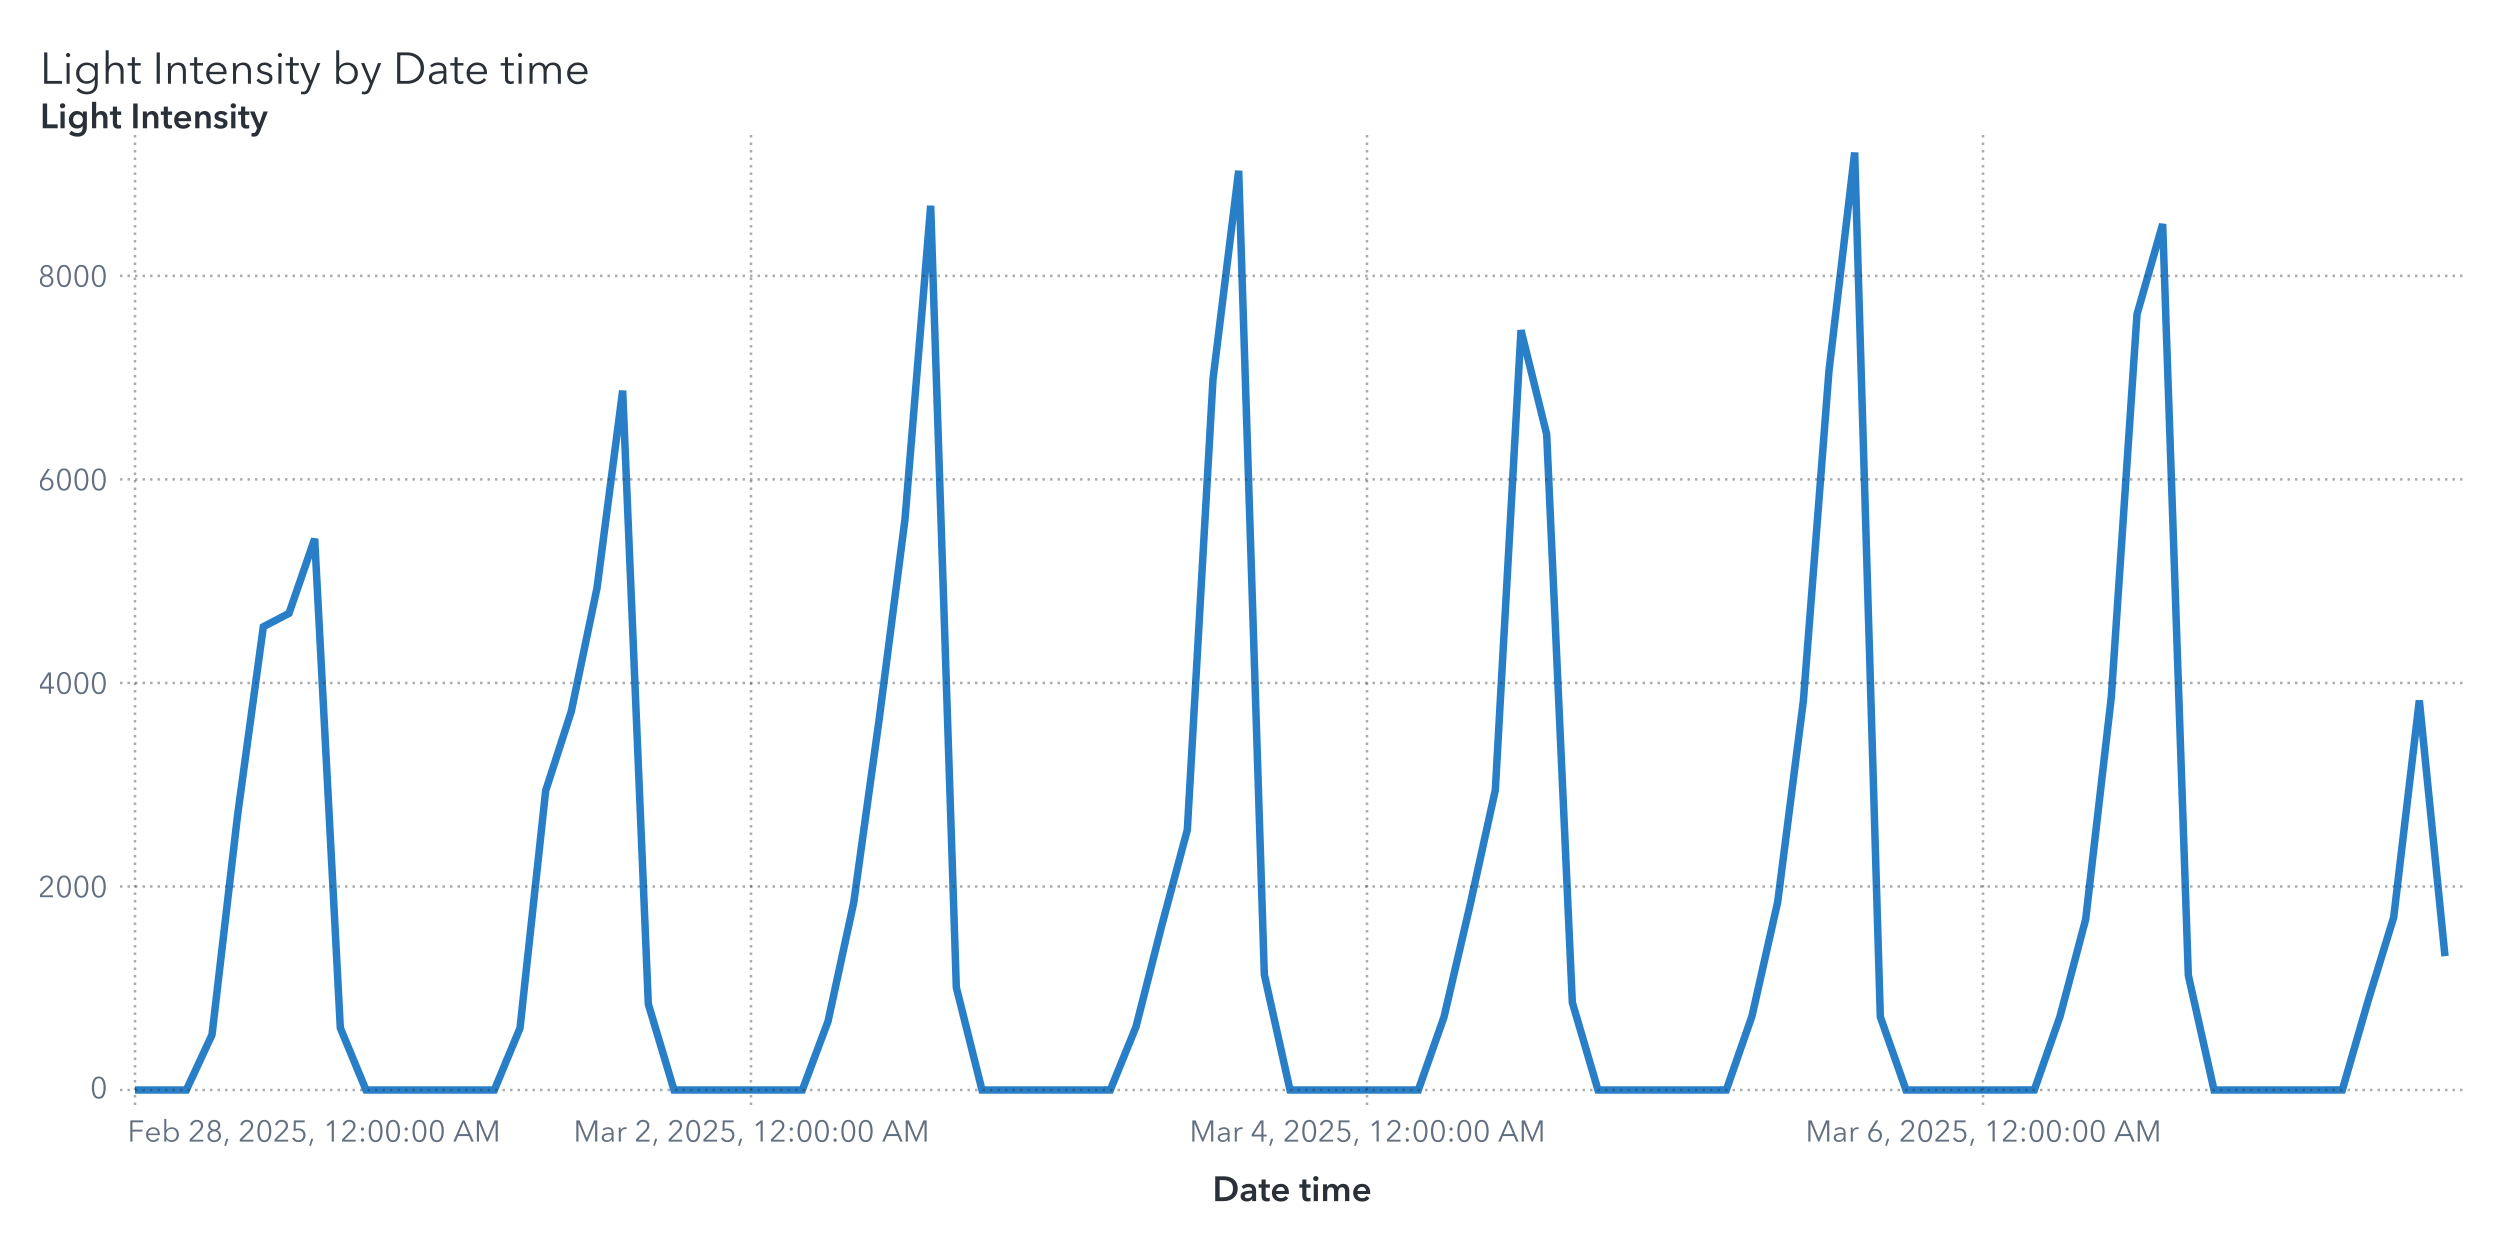
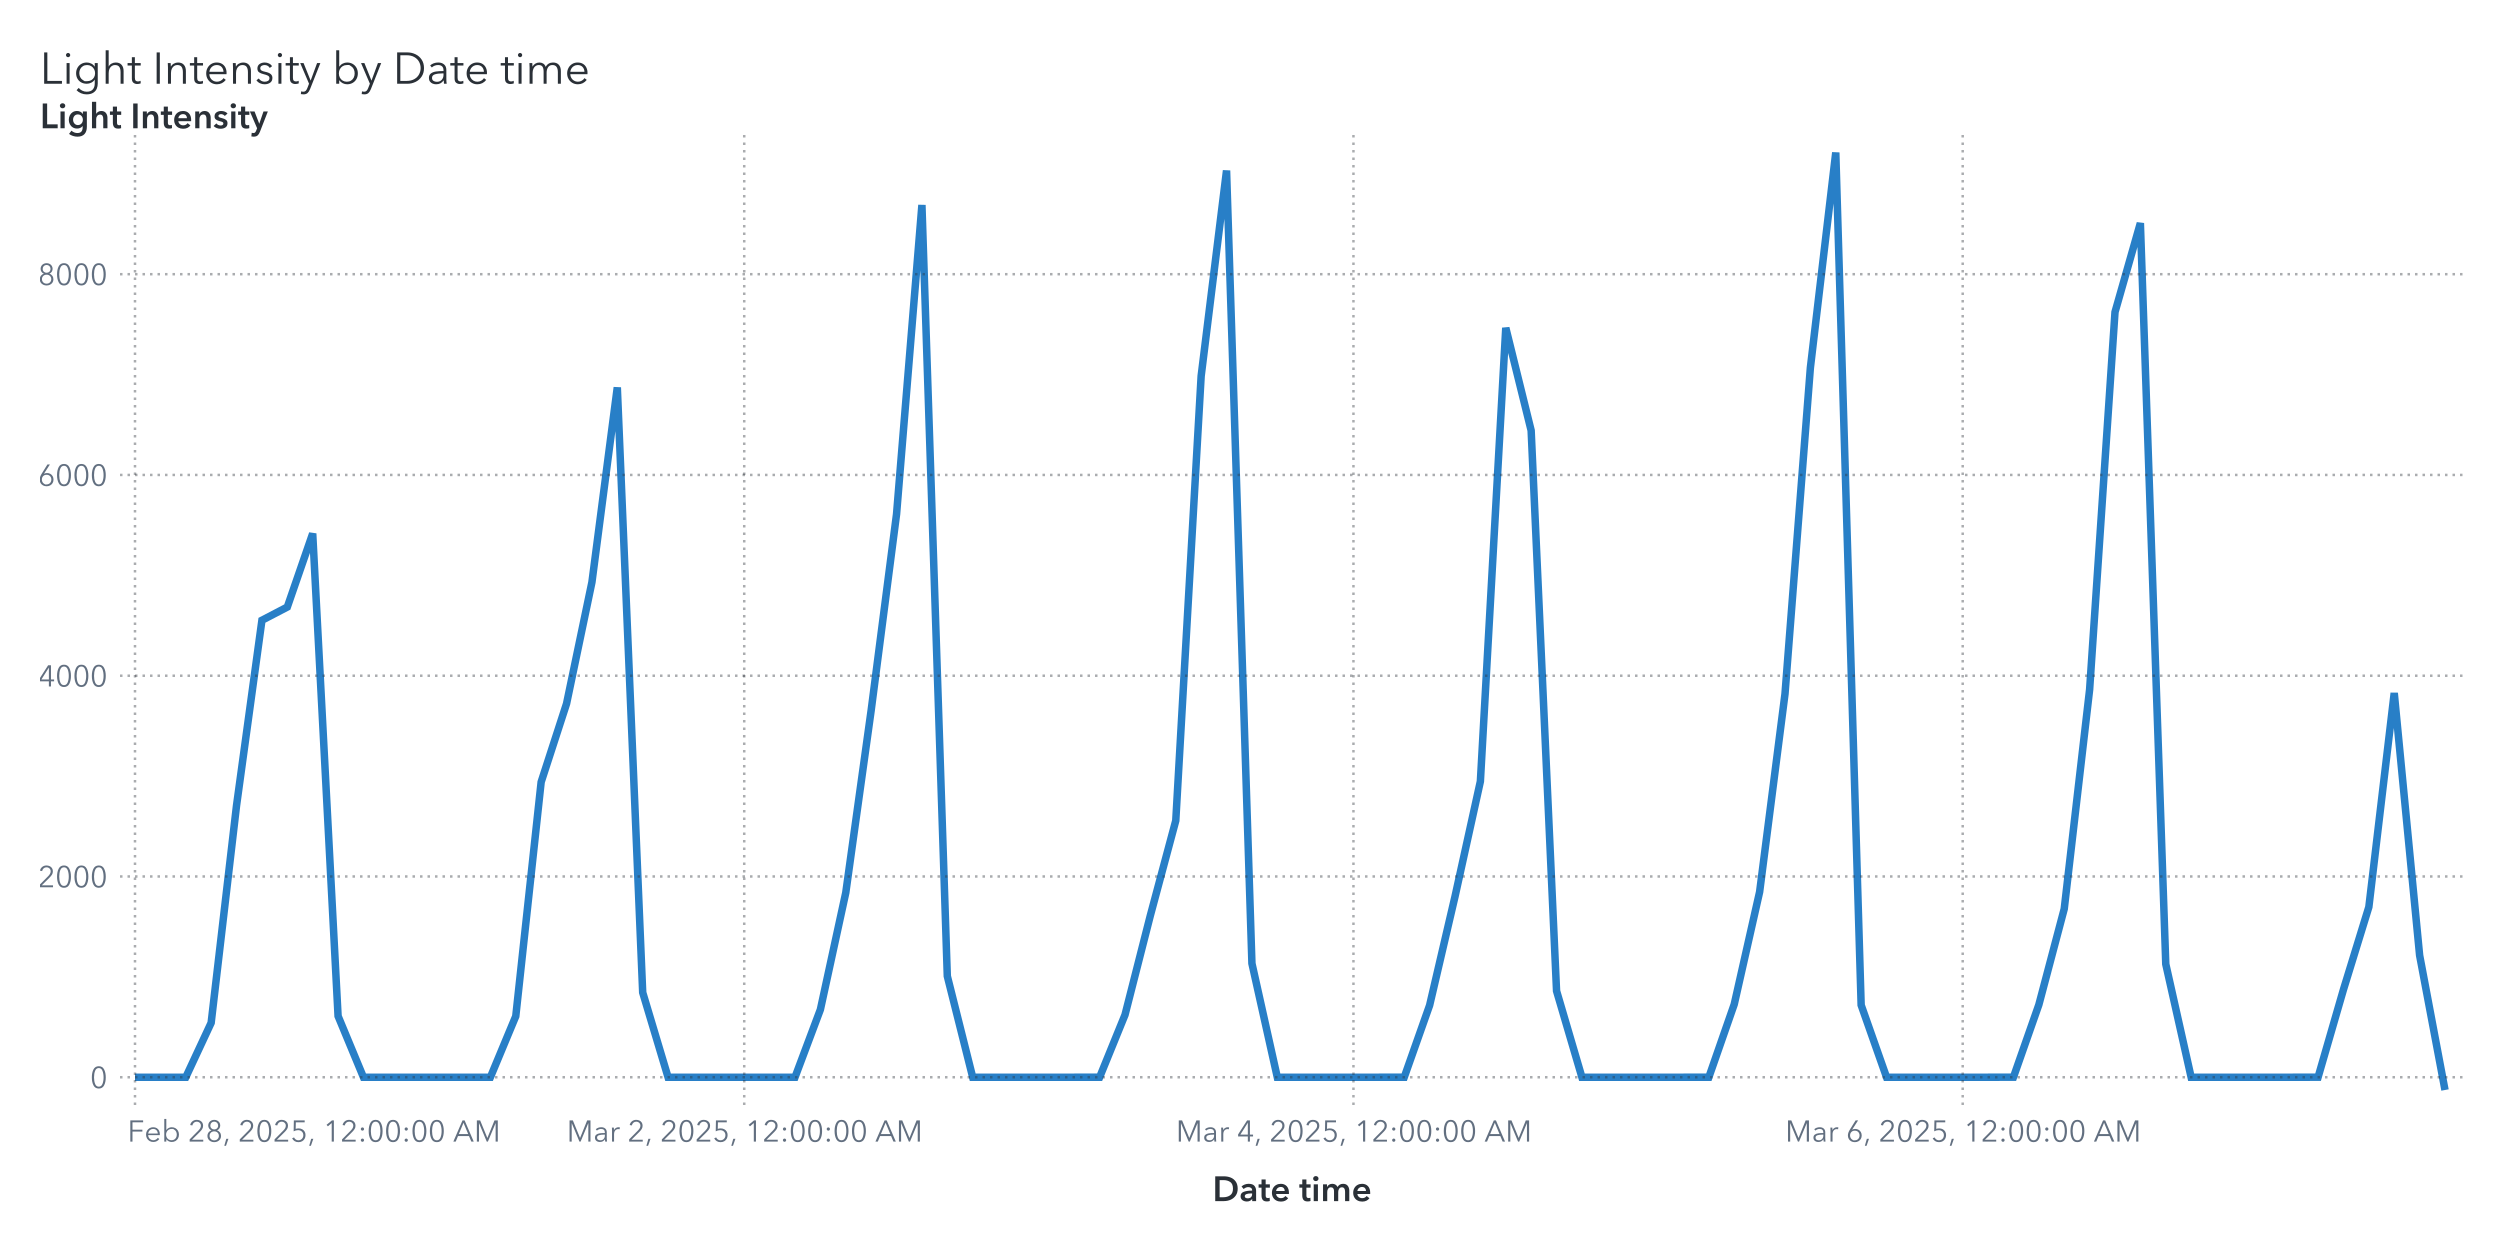
<svg xmlns="http://www.w3.org/2000/svg" xmlns:xlink="http://www.w3.org/1999/xlink" version="1.1" width="1000" height="500" viewBox="0 0 1000 500">
  <rect x="0" y="0" width="1000" height="500" fill="#ffffff">
</rect>
  <g>
    <rect x="0" y="0" rx="5" ry="5" width="1000.0" height="500.0" fill="#ffffff" opacity="0">
</rect>
    <rect x="0" y="0" rx="5" ry="5" width="1000.0" height="500.0" fill="#ffffff" opacity="0">
</rect>
    <rect x="0" y="0" rx="5" ry="5" width="1000.0" height="500.0" fill="#ffffff" opacity="0">
</rect>
    <rect x="0" y="0" rx="5" ry="5" width="1000.0" height="500.0" fill="#ffffff" opacity="0">
</rect>
    <g transform=" translate(16.0 -462.0)">
      <g transform="">
        <g fill="#2a3037" stroke="#2a3037" transform="translate(0 495.5) scale(0.0177 -0.0177)">
          <defs>
            <path id="g76/TT0" d="M166.0 64.0 L496.0 64.0 L496.0 0 L94.0 0 L94.0 708.0 L166.0 708.0 L166.0 64.0Z">
</path>
          </defs>
          <use x="0" y="0" xlink:href="#g76/TT0" />
          <defs>
            <path id="g105/TT0" d="M125.0 600.0Q 106.0,600.0  91.5,614.0 T 77.0,648.0 Q 77.0,668.0  91.5,682.0 T 125.0,696.0 Q 144.0,696.0  158.5,682.0 T 173.0,648.0 Q 173.0,628.0  158.5,614.0 T 125.0,600.0 Z M159.0 0 L91.0 0 L91.0 468.0 L159.0 468.0 L159.0 0Z">
</path>
          </defs>
          <use x="510.0" y="0" xlink:href="#g105/TT0" />
          <defs>
            <path id="g103/TT0" d="M294.0 -180.0Q 389.0,-180.0  433.0,-129.0 T 477.0,4.0  L477.0 92.0 L475.0 92.0Q 449.0,50.0  399.5,25.0 T 298.0,0 Q 226.0,0  171.0,30.5 T 86.0,115.5 T 56.0,238.0 Q 56.0,305.0  86.5,360.0 T 172.0,447.5 T 298.0,480.0 Q 351.0,480.0  399.5,455.5 T 475.0,387.0  L477.0 387.0 L477.0 468.0 L545.0 468.0 L545.0 4.0Q 545.0,-56.0  523.0,-110.5 T 444.0,-202.5 T 291.0,-240.0 Q 227.0,-240.0  167.5,-215.0 T 66.0,-146.0  L115.0 -94.0Q 144.0,-131.0  193.0,-155.5 T 294.0,-180.0 Z M305.0 58.0Q 357.0,58.0  398.0,81.0 T 462.0,145.5 T 485.0,240.0 Q 485.0,289.0  461.5,331.0 T 397.0,398.0 T 305.0,423.0 Q 250.0,423.0  210.0,398.0 T 149.0,331.5 T 128.0,240.0 Q 128.0,190.0  149.0,148.5 T 210.0,82.5 T 250.0,58.0 Z">
</path>
          </defs>
          <use x="760.0" y="0" xlink:href="#g103/TT0" />
          <defs>
            <path id="g104/TT0" d="M319.0 480.0Q 406.0,480.0  451.5,428.0 T 497.0,287.0  L497.0 0 L429.0 0 L429.0 259.0Q 429.0,338.0  400.5,380.5 T 302.0,423.0 Q 264.0,423.0  232.0,402.5 T 180.0,341.0 T 160.0,240.0  L160.0 0 L92.0 0 L92.0 756.0 L160.0 756.0 L160.0 391.0 L162.0 391.0Q 180.0,431.0  224.5,455.5 T 319.0,480.0 Z">
</path>
          </defs>
          <use x="1392.0" y="0" xlink:href="#g104/TT0" />
          <defs>
            <path id="g116/TT0" d="M169.0 411.0 L169.0 138.0Q 169.0,89.0  187.0,70.5 T 239.0,52.0 Q 268.0,52.0  298.0,67.0  L301.0 8.0Q 264.0,-6.0  221.0,-6.0 Q 173.0,-6.0  137.0,22.0 T 101.0,119.0  L101.0 411.0 L4.0 411.0 L4.0 468.0 L101.0 468.0 L101.0 600.0 L169.0 600.0 L169.0 468.0 L301.0 468.0 L301.0 411.0 L169.0 411.0Z">
</path>
          </defs>
          <use x="1975.0" y="0" xlink:href="#g116/TT0" />
          <defs>
            <path id="g73/TT0" d="M166.0 0 L94.0 0 L94.0 708.0 L166.0 708.0 L166.0 0Z">
</path>
          </defs>
          <use x="2542.0" y="0" xlink:href="#g73/TT0" />
          <defs>
            <path id="g110/TT0" d="M155.0 388.0 L157.0 388.0Q 176.0,428.0  221.5,454.0 T 317.0,480.0 Q 404.0,480.0  449.5,428.0 T 495.0,287.0  L495.0 0 L427.0 0 L427.0 259.0Q 427.0,338.0  398.5,380.5 T 300.0,423.0 Q 262.0,423.0  230.0,402.5 T 178.0,341.0 T 158.0,240.0  L158.0 0 L90.0 0 L90.0 365.0Q 90.0,425.0  86.0,468.0  L151.0 468.0Q 155.0,418.0  155.0,388.0 Z">
</path>
          </defs>
          <use x="2802.0" y="0" xlink:href="#g110/TT0" />
          <use x="3383.0" y="0" xlink:href="#g116/TT0" />
          <defs>
            <path id="g101/TT0" d="M515.0 216.0 L127.0 216.0Q 128.0,169.0  150.5,130.5 T 212.0,69.0 T 298.0,46.0 Q 347.0,46.0  387.0,69.5 T 448.0,127.0  L499.0 87.0Q 421.0,-12.0  298.0,-12.0 Q 229.0,-12.0  174.0,20.0 T 87.5,108.0 T 56.0,234.0 Q 56.0,303.0  87.0,359.5 T 172.0,448.0 T 292.0,480.0 Q 363.0,480.0  413.5,449.5 T 490.0,366.0 T 516.0,248.0 Q 516.0,228.0  515.0,216.0 Z M292.0 423.0Q 248.0,423.0  211.5,402.0 T 153.0,345.5 T 128.0,270.0  L447.0 270.0Q 444.0,338.0  403.5,380.5 T 292.0,423.0 Z">
</path>
          </defs>
          <use x="3700.0" y="0" xlink:href="#g101/TT0" />
          <use x="4272.0" y="0" xlink:href="#g110/TT0" />
          <defs>
            <path id="g115/TT0" d="M224.0 423.0Q 183.0,423.0  154.0,404.5 T 125.0,350.0 Q 125.0,318.0  151.0,300.0 T 237.0,270.0 Q 320.0,253.0  359.5,220.0 T 399.0,133.0 Q 399.0,59.0  347.5,23.5 T 223.0,-12.0 Q 167.0,-12.0  118.0,11.0 T 38.0,79.0  L92.0 119.0Q 111.0,87.0  146.5,66.5 T 222.0,46.0 Q 270.0,46.0  301.0,65.5 T 332.0,128.0 Q 332.0,163.0  299.5,182.0 T 194.0,218.0 Q 136.0,232.0  98.0,258.5 T 60.0,344.0 Q 60.0,411.0  108.5,445.5 T 227.0,480.0 Q 277.0,480.0  323.0,457.5 T 391.0,396.0  L339.0 357.0Q 324.0,387.0  293.0,405.0 T 224.0,423.0 Z">
</path>
          </defs>
          <use x="4853.0" y="0" xlink:href="#g115/TT0" />
          <use x="5297.0" y="0" xlink:href="#g105/TT0" />
          <use x="5547.0" y="0" xlink:href="#g116/TT0" />
          <defs>
            <path id="g121/TT0" d="M253.0 73.0 L398.0 468.0 L472.0 468.0 L239.0 -121.0Q 216.0,-180.0  182.5,-210.0 T 92.0,-240.0 Q 61.0,-240.0  31.0,-234.0  L38.0 -172.0Q 62.0,-180.0  88.0,-180.0 Q 121.0,-180.0  141.5,-159.5 T 178.0,-97.0  L216.0 1.0 L16.0 468.0 L92.0 468.0 L251.0 73.0 L253.0 73.0Z">
</path>
          </defs>
          <use x="5864.0" y="0" xlink:href="#g121/TT0" />
          <defs>
            <path id="g98/TT0" d="M160.0 0 L92.0 0 L92.0 756.0 L160.0 756.0 L160.0 387.0 L162.0 387.0Q 191.0,431.0  239.0,455.5 T 339.0,480.0 Q 410.0,480.0  465.5,447.5 T 551.0,359.0 T 581.0,234.0 Q 581.0,165.0  551.0,109.0 T 465.5,20.5 T 339.0,-12.0 Q 287.0,-12.0  239.0,12.0 T 162.0,79.0  L160.0 79.0 L160.0 0Z M332.0 423.0Q 280.0,423.0  239.0,398.0 T 175.0,330.0 T 152.0,234.0 Q 152.0,181.0  175.0,138.0 T 239.0,70.5 T 332.0,46.0 Q 387.0,46.0  427.0,71.0 T 488.0,138.5 T 509.0,234.0 Q 509.0,287.0  488.0,330.0 T 427.0,398.0 T 387.0,423.0 Z">
</path>
          </defs>
          <use x="6602.0" y="0" xlink:href="#g98/TT0" />
          <use x="7239.0" y="0" xlink:href="#g121/TT0" />
          <defs>
            <path id="g68/TT0" d="M329.0 708.0Q 421.0,708.0  507.0,667.5 T 647.0,546.5 T 701.0,354.0 Q 701.0,242.0  647.0,161.5 T 507.0,40.5 T 329.0,0  L94.0 0 L94.0 708.0 L329.0 708.0Z M309.0 64.0Q 411.0,64.0  482.5,105.0 T 589.5,212.0 T 625.0,354.0 Q 625.0,430.0  589.5,496.0 T 482.5,603.0 T 309.0,644.0  L166.0 644.0 L166.0 64.0 L309.0 64.0Z">
</path>
          </defs>
          <use x="7977.0" y="0" xlink:href="#g68/TT0" />
          <defs>
            <path id="g97/TT0" d="M260.0 423.0Q 220.0,423.0  183.0,408.0 T 121.0,368.0  L83.0 413.0Q 113.0,443.0  161.0,461.5 T 267.0,480.0 Q 347.0,480.0  398.0,436.0 T 449.0,310.0  L449.0 105.0Q 449.0,42.0  457.0,0  L396.0 0Q 389.0,40.0  389.0,76.0  L387.0 76.0Q 355.0,30.0  314.5,9.0 T 217.0,-12.0 Q 178.0,-12.0  141.0,2.5 T 79.5,49.0 T 55.0,130.0 Q 55.0,198.0  99.0,232.0 T 212.5,276.5 T 385.0,287.0  L385.0 302.0Q 385.0,362.0  353.0,392.5 T 260.0,423.0 Z M125.0 133.0Q 125.0,87.0  157.0,65.5 T 235.0,44.0 Q 304.0,44.0  344.5,89.0 T 385.0,199.0  L385.0 234.0 L365.0 234.0Q 259.0,234.0  192.0,213.5 T 125.0,133.0 Z">
</path>
          </defs>
          <use x="8734.0" y="0" xlink:href="#g97/TT0" />
          <use x="9268.0" y="0" xlink:href="#g116/TT0" />
          <use x="9585.0" y="0" xlink:href="#g101/TT0" />
          <use x="10407.0" y="0" xlink:href="#g116/TT0" />
          <use x="10724.0" y="0" xlink:href="#g105/TT0" />
          <defs>
            <path id="g109/TT0" d="M311.0 480.0Q 356.0,480.0  395.0,458.0 T 455.0,381.0 Q 479.0,429.0  521.0,454.5 T 619.0,480.0 Q 706.0,480.0  751.5,428.0 T 797.0,287.0  L797.0 0 L729.0 0 L729.0 259.0Q 729.0,423.0  608.0,423.0 Q 540.0,423.0  507.5,372.5 T 475.0,249.0  L475.0 0 L407.0 0 L407.0 273.0Q 407.0,347.0  382.5,385.0 T 294.0,423.0 Q 260.0,423.0  228.5,402.5 T 177.5,340.5 T 158.0,240.0  L158.0 0 L90.0 0 L90.0 365.0Q 90.0,425.0  86.0,468.0  L151.0 468.0Q 155.0,418.0  155.0,388.0  L157.0 388.0Q 178.0,429.0  219.5,454.5 T 311.0,480.0 Z">
</path>
          </defs>
          <use x="10974.0" y="0" xlink:href="#g109/TT0" />
          <use x="11857.0" y="0" xlink:href="#g101/TT0" />
        </g>
        <text x="0" y="495.5" font-size="13.3pt" font-family="Avenir Next for SAS" fill="#2a3037" opacity="0">
Light Intensity by Date time</text>
      </g>
    </g>
    <g transform=" translate(16.0 -16.0)">
      <defs>
        <clipPath id="ClipPath0">
          <rect x="32" y="68" width="939" height="390">
</rect>
        </clipPath>
      </defs>
      <g clip-path="url(#ClipPath0)">
        <defs>
          <clipPath id="ClipPath1">
            <rect x="32" y="70" width="937" height="388">
</rect>
          </clipPath>
        </defs>
        <g clip-path="url(#ClipPath1)">
-           <polyline id="Polyline_6" points="38.0,452.0  48.27,452.0  58.53,452.0  68.8,429.93  79.07,341.76  89.33,266.69  99.6,261.33  109.87,231.51  120.13,427.2  130.4,452.0  140.67,452.0  150.93,452.0  161.2,452.0  171.47,452.0  181.73,452.0  192.0,427.25  202.27,332.28  212.53,300.51  222.8,251.25  233.07,172.25  243.33,417.64  253.6,452.0  263.87,452.0  274.13,452.0  284.4,452.0  294.67,452.0  304.93,452.0  315.2,424.56  325.47,377.15  335.73,303.24  346.0,223.66  356.27,98.29  366.53,410.98  376.8,452.0  387.07,452.0  397.33,452.0  407.6,452.0  417.87,452.0  428.13,451.99  438.4,426.71  448.67,386.35  458.93,347.93  469.2,167.66  479.47,84.31  489.73,405.85  500.0,452.0  510.27,452.0  520.53,452.0  530.8,452.0  541.07,452.0  551.33,451.99  561.6,422.82  571.87,378.72  582.13,332.03  592.4,148.09  602.67,189.73  612.93,416.99  623.2,452.0  633.47,452.0  643.73,452.0  654.0,452.0  664.27,452.0  674.53,451.99  684.8,422.41  695.07,376.83  705.33,296.52  715.6,164.28  725.87,77.0  736.13,422.74  746.4,452.0  756.67,452.0  766.93,452.0  777.2,452.0  787.47,452.0  797.73,451.97  808.0,422.59  818.27,383.73  828.53,294.76  838.8,141.72  849.07,105.62  859.33,406.13  869.6,452.0  879.87,452.0  890.13,452.0  900.4,452.0  910.67,452.0  920.93,451.98  931.2,416.44  941.47,382.96  951.73,296.18  962.0,398.47 " fill="none" stroke="#287fc7" stroke-width="3.0">
+           <polyline id="Polyline_6" points="38.0,446.9  48.15,446.9  58.31,446.9  68.46,425.13  78.62,338.16  88.77,264.11  98.92,258.82  109.08,229.41  119.23,422.44  129.38,446.9  139.54,446.9  149.69,446.9  159.85,446.9  170.0,446.9  180.15,446.9  190.31,422.49  200.46,328.81  210.62,297.47  220.77,248.88  230.92,170.96  241.08,413.01  251.23,446.9  261.38,446.9  271.54,446.9  281.69,446.9  291.85,446.9  302.0,446.9  312.15,419.83  322.31,373.07  332.46,300.16  342.62,221.66  352.77,98.0  362.92,406.44  373.08,446.9  383.23,446.9  393.38,446.9  403.54,446.9  413.69,446.9  423.85,446.89  434.0,421.95  444.15,382.15  454.31,344.25  464.46,166.42  474.62,84.21  484.77,401.38  494.92,446.9  505.08,446.9  515.23,446.9  525.38,446.9  535.54,446.9  545.69,446.89  555.85,418.12  566.0,374.61  576.15,328.56  586.31,147.13  596.46,188.2  606.62,412.37  616.77,446.9  626.92,446.9  637.08,446.9  647.23,446.9  657.38,446.9  667.54,446.89  677.69,417.72  687.85,372.75  698.0,293.54  708.15,163.1  718.31,77.0  728.46,418.03  738.62,446.9  748.77,446.9  758.92,446.9  769.08,446.9  779.23,446.9  789.38,446.87  799.54,417.89  809.69,379.56  819.85,291.8  830.0,140.84  840.15,105.24  850.31,401.65  860.46,446.9  870.62,446.9  880.77,446.9  890.92,446.9  901.08,446.9  911.23,446.88  921.38,411.83  931.54,378.8  941.69,293.2  951.85,398.15  962.0,452.0 " fill="none" stroke="#287fc7" stroke-width="3.0">
</polyline>
        </g>
-         <path d="M32.0 452.0L969.0 452.0" stroke="#2a3037" stroke-dasharray="1,2" fill="none" opacity="0.4">
- </path>
-         <path d="M32.0 370.59L969.0 370.59" stroke="#2a3037" stroke-dasharray="1,2" fill="none" opacity="0.4">
- </path>
-         <path d="M32.0 289.17L969.0 289.17" stroke="#2a3037" stroke-dasharray="1,2" fill="none" opacity="0.4">
- </path>
-         <path d="M32.0 207.76L969.0 207.76" stroke="#2a3037" stroke-dasharray="1,2" fill="none" opacity="0.4">
- </path>
-         <path d="M32.0 126.35L969.0 126.35" stroke="#2a3037" stroke-dasharray="1,2" fill="none" opacity="0.4">
+         <path d="M32.0 446.9L969.0 446.9" stroke="#2a3037" stroke-dasharray="1,2" fill="none" opacity="0.4">
+ </path>
+         <path d="M32.0 366.59L969.0 366.59" stroke="#2a3037" stroke-dasharray="1,2" fill="none" opacity="0.4">
+ </path>
+         <path d="M32.0 286.29L969.0 286.29" stroke="#2a3037" stroke-dasharray="1,2" fill="none" opacity="0.4">
+ </path>
+         <path d="M32.0 205.98L969.0 205.98" stroke="#2a3037" stroke-dasharray="1,2" fill="none" opacity="0.4">
+ </path>
+         <path d="M32.0 125.68L969.0 125.68" stroke="#2a3037" stroke-dasharray="1,2" fill="none" opacity="0.4">
</path>
        <path d="M38.0 458.0L38.0 70.0" stroke="#2a3037" stroke-dasharray="1,2" fill="none" opacity="0.4">
</path>
-         <path d="M284.4 458.0L284.4 70.0" stroke="#2a3037" stroke-dasharray="1,2" fill="none" opacity="0.4">
- </path>
-         <path d="M530.8 458.0L530.8 70.0" stroke="#2a3037" stroke-dasharray="1,2" fill="none" opacity="0.4">
- </path>
-         <path d="M777.2 458.0L777.2 70.0" stroke="#2a3037" stroke-dasharray="1,2" fill="none" opacity="0.4">
+         <path d="M281.69 458.0L281.69 70.0" stroke="#2a3037" stroke-dasharray="1,2" fill="none" opacity="0.4">
+ </path>
+         <path d="M525.38 458.0L525.38 70.0" stroke="#2a3037" stroke-dasharray="1,2" fill="none" opacity="0.4">
+ </path>
+         <path d="M769.08 458.0L769.08 70.0" stroke="#2a3037" stroke-dasharray="1,2" fill="none" opacity="0.4">
</path>
      </g>
      <defs>
        <clipPath id="ClipPath2">
          <rect x="0" y="71" width="32" height="387">
</rect>
        </clipPath>
      </defs>
      <g clip-path="url(#ClipPath2)">
-         <g fill="#626f80" stroke="#626f80" transform="translate(20.04 455.3) scale(0.012 -0.012)">
+         <g fill="#626f80" stroke="#626f80" transform="translate(20.04 451.2) scale(0.012 -0.012)">
          <defs>
            <path id="g48/TT0" d="M522.0 353.0Q 522.0,195.0  467.0,88.5 T 290.0,-18.0 Q 167.0,-18.0  112.5,88.5 T 58.0,353.0 Q 58.0,512.0  112.5,619.0 T 290.0,726.0 Q 412.0,726.0  467.0,618.5 T 522.0,353.0 Z M131.0 353.0Q 131.0,226.0  167.5,135.0 T 290.0,44.0 Q 375.0,44.0  412.0,135.5 T 449.0,353.0 Q 449.0,480.0  412.0,572.5 T 290.0,665.0 Q 204.0,665.0  167.5,573.0 T 131.0,353.0 Z">
</path>
          </defs>
          <use x="0" y="0" xlink:href="#g48/TT0" />
        </g>
-         <text id="Text_99" x="27.0" y="455.3" font-size="9.0pt" font-family="Avenir Next for SAS" fill="#626f80" text-anchor="end" opacity="0">
+         <text id="Text_100" x="27.0" y="451.2" font-size="9.0pt" font-family="Avenir Next for SAS" fill="#626f80" text-anchor="end" opacity="0">
0</text>
-         <g fill="#626f80" stroke="#626f80" transform="translate(-0.84 374.89) scale(0.012 -0.012)">
+         <g fill="#626f80" stroke="#626f80" transform="translate(-0.84 370.9) scale(0.012 -0.012)">
          <defs>
            <path id="g50/TT0" d="M51.0 0 L51.0 75.0 L341.0 368.0Q 380.0,408.0  403.0,447.0 T 426.0,530.0 Q 426.0,590.0  385.5,627.5 T 286.0,665.0 Q 230.0,665.0  191.0,630.0 T 140.0,539.0  L69.0 553.0Q 84.0,629.0  144.0,677.5 T 286.0,726.0 Q 344.0,726.0  392.5,703.5 T 470.0,637.0 T 499.0,531.0 Q 499.0,469.0  470.0,421.5 T 384.0,317.0  L129.0 64.0 L504.0 64.0 L504.0 0 L51.0 0Z">
</path>
          </defs>
          <use x="0" y="0" xlink:href="#g50/TT0" />
          <use x="580.0" y="0" xlink:href="#g48/TT0" />
          <use x="1160.0" y="0" xlink:href="#g48/TT0" />
          <use x="1740.0" y="0" xlink:href="#g48/TT0" />
        </g>
-         <text id="Text_100" x="27.0" y="374.89" font-size="9.0pt" font-family="Avenir Next for SAS" fill="#626f80" text-anchor="end" opacity="0">
+         <text id="Text_101" x="27.0" y="370.9" font-size="9.0pt" font-family="Avenir Next for SAS" fill="#626f80" text-anchor="end" opacity="0">
2000</text>
-         <g fill="#626f80" stroke="#626f80" transform="translate(-0.84 293.48) scale(0.012 -0.012)">
+         <g fill="#626f80" stroke="#626f80" transform="translate(-0.84 290.59) scale(0.012 -0.012)">
          <defs>
            <path id="g52/TT0" d="M436.0 234.0 L540.0 234.0 L540.0 171.0 L436.0 171.0 L436.0 0 L366.0 0 L366.0 171.0 L42.0 171.0 L42.0 241.0 L342.0 708.0 L436.0 708.0 L436.0 234.0Z M366.0 627.0 L364.0 627.0 L117.0 234.0 L366.0 234.0 L366.0 627.0Z">
</path>
          </defs>
          <use x="0" y="0" xlink:href="#g52/TT0" />
          <use x="580.0" y="0" xlink:href="#g48/TT0" />
          <use x="1160.0" y="0" xlink:href="#g48/TT0" />
          <use x="1740.0" y="0" xlink:href="#g48/TT0" />
        </g>
-         <text id="Text_101" x="27.0" y="293.48" font-size="9.0pt" font-family="Avenir Next for SAS" fill="#626f80" text-anchor="end" opacity="0">
+         <text id="Text_102" x="27.0" y="290.59" font-size="9.0pt" font-family="Avenir Next for SAS" fill="#626f80" text-anchor="end" opacity="0">
4000</text>
-         <g fill="#626f80" stroke="#626f80" transform="translate(-0.84 212.06) scale(0.012 -0.012)">
+         <g fill="#626f80" stroke="#626f80" transform="translate(-0.84 210.29) scale(0.012 -0.012)">
          <defs>
            <path id="g54/TT0" d="M203.0 397.0Q 218.0,409.0  247.0,416.0 T 304.0,423.0 Q 365.0,423.0  414.5,395.5 T 492.0,318.0 T 520.0,205.0 Q 520.0,140.0  490.5,89.5 T 408.5,10.5 T 290.0,-18.0 Q 224.0,-18.0  171.5,10.5 T 89.5,89.5 T 60.0,205.0 Q 60.0,255.0  77.0,301.5 T 124.0,397.0  L317.0 708.0 L400.0 708.0 L201.0 399.0 L203.0 397.0Z M290.0 43.0Q 336.0,43.0  372.0,64.0 T 428.0,122.0 T 448.0,205.0 Q 448.0,275.0  405.0,320.0 T 290.0,365.0 Q 218.0,365.0  175.0,320.0 T 132.0,205.0 Q 132.0,159.0  152.0,122.0 T 208.0,64.0 T 244.0,43.0 Z">
</path>
          </defs>
          <use x="0" y="0" xlink:href="#g54/TT0" />
          <use x="580.0" y="0" xlink:href="#g48/TT0" />
          <use x="1160.0" y="0" xlink:href="#g48/TT0" />
          <use x="1740.0" y="0" xlink:href="#g48/TT0" />
        </g>
-         <text id="Text_102" x="27.0" y="212.06" font-size="9.0pt" font-family="Avenir Next for SAS" fill="#626f80" text-anchor="end" opacity="0">
+         <text id="Text_103" x="27.0" y="210.29" font-size="9.0pt" font-family="Avenir Next for SAS" fill="#626f80" text-anchor="end" opacity="0">
6000</text>
-         <g fill="#626f80" stroke="#626f80" transform="translate(-0.84 130.65) scale(0.012 -0.012)">
+         <g fill="#626f80" stroke="#626f80" transform="translate(-0.84 129.98) scale(0.012 -0.012)">
          <defs>
            <path id="g56/TT0" d="M517.0 186.0Q 517.0,126.0  486.0,79.5 T 403.0,7.5 T 290.0,-18.0 Q 229.0,-18.0  177.0,7.5 T 94.0,79.5 T 63.0,186.0 Q 63.0,256.0  100.5,306.5 T 197.0,375.0  L197.0 377.0Q 150.0,393.0  120.0,437.5 T 90.0,537.0 Q 90.0,593.0  117.0,636.0 T 190.0,702.5 T 290.0,726.0 Q 344.0,726.0  390.0,702.5 T 463.0,636.0 T 490.0,537.0 Q 490.0,482.0  460.0,437.5 T 383.0,377.0  L383.0 375.0Q 442.0,358.0  479.5,307.0 T 517.0,186.0 Z M290.0 406.0Q 345.0,406.0  382.5,442.0 T 420.0,533.0 Q 420.0,590.0  383.0,627.5 T 290.0,665.0 Q 234.0,665.0  197.0,627.5 T 160.0,533.0 Q 160.0,478.0  197.5,442.0 T 290.0,406.0 Z M290.0 43.0Q 359.0,43.0  402.0,86.0 T 445.0,194.0 Q 445.0,258.0  402.0,300.0 T 290.0,342.0 Q 221.0,342.0  178.0,300.0 T 135.0,194.0 Q 135.0,129.0  178.0,86.0 T 290.0,43.0 Z">
</path>
          </defs>
          <use x="0" y="0" xlink:href="#g56/TT0" />
          <use x="580.0" y="0" xlink:href="#g48/TT0" />
          <use x="1160.0" y="0" xlink:href="#g48/TT0" />
          <use x="1740.0" y="0" xlink:href="#g48/TT0" />
        </g>
-         <text id="Text_103" x="27.0" y="130.65" font-size="9.0pt" font-family="Avenir Next for SAS" fill="#626f80" text-anchor="end" opacity="0">
+         <text id="Text_104" x="27.0" y="129.98" font-size="9.0pt" font-family="Avenir Next for SAS" fill="#626f80" text-anchor="end" opacity="0">
8000</text>
      </g>
      <g fill="#2a3037" stroke="#2a3037" transform="translate(0 67.31) scale(0.014 -0.014)">
        <defs>
          <path id="g76/TT1" d="M78.0 708.0 L204.0 708.0 L204.0 112.0 L505.0 112.0 L505.0 0 L78.0 0 L78.0 708.0Z">
</path>
        </defs>
        <use x="0" y="0" xlink:href="#g76/TT1" />
        <defs>
          <path id="g105/TT1" d="M133.0 715.0Q 166.0,715.0  188.5,694.5 T 211.0,643.0 Q 211.0,612.0  188.5,591.5 T 133.0,571.0 Q 101.0,571.0  79.0,592.5 T 57.0,643.0 Q 57.0,672.0  79.0,693.5 T 133.0,715.0 Z M74.0 480.0 L194.0 480.0 L194.0 0 L74.0 0 L74.0 480.0Z">
</path>
        </defs>
        <use x="511.0" y="0" xlink:href="#g105/TT1" />
        <defs>
          <path id="g103/TT1" d="M560.0 43.0Q 560.0,-91.0  492.5,-165.5 T 289.0,-240.0 Q 228.0,-240.0  162.0,-219.0 T 51.0,-161.0  L120.0 -68.0Q 154.0,-101.0  198.5,-118.5 T 288.0,-136.0 Q 370.0,-136.0  405.0,-92.5 T 440.0,29.0  L440.0 64.0 L438.0 64.0Q 412.0,29.0  371.5,10.5 T 281.0,-8.0 Q 211.0,-8.0  157.0,25.5 T 73.5,116.5 T 44.0,242.0 Q 44.0,312.0  73.0,369.5 T 155.0,460.5 T 279.0,494.0 Q 331.0,494.0  375.0,472.0 T 444.0,408.0  L446.0 408.0 L446.0 480.0 L560.0 480.0 L560.0 43.0Z M166.0 243.0Q 166.0,204.0  182.5,169.0 T 230.5,112.5 T 303.0,91.0 Q 346.0,91.0  378.5,112.0 T 428.5,168.0 T 446.0,243.0 Q 446.0,285.0  428.5,320.0 T 378.5,375.5 T 304.0,396.0 Q 241.0,396.0  203.5,352.5 T 166.0,243.0 Z">
</path>
        </defs>
        <use x="779.0" y="0" xlink:href="#g103/TT1" />
        <defs>
          <path id="g104/TT1" d="M516.0 300.0 L516.0 0 L396.0 0 L396.0 264.0Q 396.0,391.0  307.0,391.0 Q 253.0,391.0  223.5,352.5 T 194.0,262.0  L194.0 0 L74.0 0 L74.0 756.0 L194.0 756.0 L194.0 413.0 L196.0 413.0Q 212.0,446.0  250.5,470.0 T 339.0,494.0 Q 427.0,494.0  471.5,437.5 T 516.0,300.0 Z">
</path>
        </defs>
        <use x="1411.0" y="0" xlink:href="#g104/TT1" />
        <defs>
          <path id="g116/TT1" d="M3.0 480.0 L87.0 480.0 L87.0 619.0 L205.0 619.0 L205.0 480.0 L325.0 480.0 L325.0 384.0 L205.0 384.0 L205.0 161.0Q 205.0,125.0  218.0,106.0 T 268.0,87.0 Q 299.0,87.0  319.0,97.0  L323.0 3.0Q 289.0,-10.0  243.0,-10.0 Q 155.0,-10.0  121.0,35.5 T 87.0,160.0  L87.0 384.0 L3.0 384.0 L3.0 480.0Z">
</path>
        </defs>
        <use x="1995.0" y="0" xlink:href="#g116/TT1" />
        <defs>
          <path id="g73/TT1" d="M78.0 708.0 L204.0 708.0 L204.0 0 L78.0 0 L78.0 708.0Z">
</path>
        </defs>
        <use x="2585.0" y="0" xlink:href="#g73/TT1" />
        <defs>
          <path id="g110/TT1" d="M186.0 480.0 L186.0 403.0 L188.0 403.0Q 205.0,441.0  245.5,467.5 T 337.0,494.0 Q 425.0,494.0  469.5,437.5 T 514.0,300.0  L514.0 0 L394.0 0 L394.0 266.0Q 394.0,394.0  304.0,394.0 Q 250.0,394.0  221.0,355.5 T 192.0,264.0  L192.0 0 L72.0 0 L72.0 480.0 L186.0 480.0Z">
</path>
        </defs>
        <use x="2867.0" y="0" xlink:href="#g110/TT1" />
        <use x="3449.0" y="0" xlink:href="#g116/TT1" />
        <defs>
          <path id="g101/TT1" d="M529.0 202.0 L164.0 202.0Q 168.0,152.0  208.0,118.0 T 301.0,84.0 Q 384.0,84.0  428.0,146.0  L508.0 82.0Q 437.0,-14.0  302.0,-14.0 Q 228.0,-14.0  169.5,16.5 T 77.5,104.0 T 44.0,237.0 Q 44.0,313.0  77.0,371.5 T 168.0,462.0 T 298.0,494.0 Q 402.0,494.0  466.0,427.0 T 530.0,234.0 Q 530.0,213.0  529.0,202.0 Z M297.0 404.0Q 244.0,404.0  206.0,371.0 T 164.0,288.0  L410.0 288.0Q 410.0,338.0  381.0,371.0 T 297.0,404.0 Z">
</path>
        </defs>
        <use x="3789.0" y="0" xlink:href="#g101/TT1" />
        <use x="4363.0" y="0" xlink:href="#g110/TT1" />
        <defs>
          <path id="g115/TT1" d="M230.0 404.0Q 198.0,404.0  175.5,391.0 T 153.0,352.0 Q 153.0,327.0  176.0,315.0 T 257.0,289.0 Q 325.0,273.0  368.5,241.0 T 412.0,146.0 Q 412.0,64.0  355.5,25.0 T 212.0,-14.0 Q 155.0,-14.0  102.0,7.0 T 15.0,65.0  L94.0 139.0Q 114.0,112.0  146.5,95.5 T 217.0,79.0 Q 248.0,79.0  271.0,93.0 T 294.0,136.0 Q 294.0,164.0  269.5,177.5 T 184.0,205.0 Q 119.0,221.0  80.5,250.5 T 42.0,341.0 Q 42.0,416.0  98.0,455.0 T 233.0,494.0 Q 287.0,494.0  336.0,475.0 T 413.0,421.0  L335.0 352.0Q 318.0,374.0  290.0,389.0 T 230.0,404.0 Z">
</path>
        </defs>
        <use x="4945.0" y="0" xlink:href="#g115/TT1" />
        <use x="5389.0" y="0" xlink:href="#g105/TT1" />
        <use x="5657.0" y="0" xlink:href="#g116/TT1" />
        <defs>
          <path id="g121/TT1" d="M133.0 480.0 L267.0 131.0 L269.0 131.0 L388.0 480.0 L513.0 480.0 L286.0 -103.0Q 258.0,-174.0  218.5,-207.0 T 104.0,-240.0 Q 71.0,-240.0  42.0,-233.0  L52.0 -129.0Q 74.0,-136.0  97.0,-136.0 Q 133.0,-136.0  149.0,-119.5 T 182.0,-61.0  L206.0 0 L0 480.0 L133.0 480.0Z">
</path>
        </defs>
        <use x="5997.0" y="0" xlink:href="#g121/TT1" />
      </g>
-       <text id="Text_104" x="0" y="67.31" font-size="10.5pt" font-family="Avenir Next for SAS" font-weight="bold" fill="#2a3037" text-anchor="start" opacity="0">
+       <text id="Text_105" x="0" y="67.31" font-size="10.5pt" font-family="Avenir Next for SAS" font-weight="bold" fill="#2a3037" text-anchor="start" opacity="0">
Light Intensity</text>
      <defs>
        <clipPath id="ClipPath3">
          <rect x="32" y="458" width="936" height="42">
</rect>
        </clipPath>
      </defs>
      <g clip-path="url(#ClipPath3)">
        <g fill="#626f80" stroke="#626f80" transform="translate(35.0 472.65) scale(0.012 -0.012)">
          <defs>
            <path id="g70/TT0" d="M166.0 0 L94.0 0 L94.0 708.0 L521.0 708.0 L521.0 644.0 L166.0 644.0 L166.0 398.0 L496.0 398.0 L496.0 335.0 L166.0 335.0 L166.0 0Z">
</path>
          </defs>
          <use x="0" y="0" xlink:href="#g70/TT0" />
          <use x="562.0" y="0" xlink:href="#g101/TT0" />
          <use x="1134.0" y="0" xlink:href="#g98/TT0" />
          <use x="2021.0" y="0" xlink:href="#g50/TT0" />
          <use x="2601.0" y="0" xlink:href="#g56/TT0" />
          <defs>
            <path id="g44/TT0" d="M102.0 -140.0 L45.0 -140.0 L112.0 95.0 L183.0 95.0 L102.0 -140.0Z">
</path>
          </defs>
          <use x="3181.0" y="0" xlink:href="#g44/TT0" />
          <use x="3691.0" y="0" xlink:href="#g50/TT0" />
          <use x="4271.0" y="0" xlink:href="#g48/TT0" />
          <use x="4851.0" y="0" xlink:href="#g50/TT0" />
          <defs>
            <path id="g53/TT0" d="M180.0 644.0 L175.0 425.0Q 219.0,441.0  273.0,441.0 Q 339.0,441.0  391.5,413.0 T 473.5,334.5 T 503.0,219.0 Q 503.0,151.0  473.5,97.0 T 390.5,12.5 T 268.0,-18.0 Q 194.0,-18.0  140.0,16.0 T 56.0,111.0  L121.0 140.0Q 140.0,96.0  179.0,70.0 T 264.0,44.0 Q 311.0,44.0  349.0,66.0 T 408.5,126.5 T 430.0,212.0 Q 430.0,289.0  380.5,335.5 T 254.0,382.0 Q 180.0,382.0  107.0,343.0  L114.0 708.0 L475.0 708.0 L475.0 644.0 L180.0 644.0Z">
</path>
          </defs>
          <use x="5431.0" y="0" xlink:href="#g53/TT0" />
          <use x="6011.0" y="0" xlink:href="#g44/TT0" />
          <defs>
            <path id="g49/TT0" d="M358.0 0 L286.0 0 L286.0 619.0 L158.0 510.0 L114.0 560.0 L294.0 708.0 L358.0 708.0 L358.0 0Z">
</path>
          </defs>
          <use x="6521.0" y="0" xlink:href="#g49/TT0" />
          <use x="7101.0" y="0" xlink:href="#g50/TT0" />
          <defs>
            <path id="g58/TT0" d="M150.0 366.0Q 127.0,366.0  111.5,382.0 T 96.0,420.0 Q 96.0,442.0  111.5,458.0 T 150.0,474.0 Q 173.0,474.0  188.5,458.0 T 204.0,420.0 Q 204.0,398.0  188.5,382.0 T 150.0,366.0 Z M150.0 -6.0Q 127.0,-6.0  111.5,10.0 T 96.0,48.0 Q 96.0,70.0  111.5,86.0 T 150.0,102.0 Q 173.0,102.0  188.5,86.0 T 204.0,48.0 Q 204.0,26.0  188.5,10.0 T 150.0,-6.0 Z">
</path>
          </defs>
          <use x="7681.0" y="0" xlink:href="#g58/TT0" />
          <use x="7981.0" y="0" xlink:href="#g48/TT0" />
          <use x="8561.0" y="0" xlink:href="#g48/TT0" />
          <use x="9141.0" y="0" xlink:href="#g58/TT0" />
          <use x="9441.0" y="0" xlink:href="#g48/TT0" />
          <use x="10021.0" y="0" xlink:href="#g48/TT0" />
          <defs>
            <path id="g65/TT0" d="M89.0 0 L10.0 0 L316.0 708.0 L386.0 708.0 L690.0 0 L610.0 0 L532.0 186.0 L166.0 186.0 L89.0 0Z M193.0 252.0 L505.0 252.0 L349.0 628.0 L193.0 252.0Z">
</path>
          </defs>
          <use x="10851.0" y="0" xlink:href="#g65/TT0" />
          <defs>
            <path id="g77/TT0" d="M444.0 122.0 L445.0 122.0 L682.0 708.0 L792.0 708.0 L792.0 0 L720.0 0 L720.0 615.0 L718.0 615.0 L462.0 0 L424.0 0 L168.0 615.0 L166.0 615.0 L166.0 0 L94.0 0 L94.0 708.0 L204.0 708.0 L444.0 122.0Z">
</path>
          </defs>
          <use x="11551.0" y="0" xlink:href="#g77/TT0" />
        </g>
-         <text id="Text_106" x="109.0" y="472.65" font-size="9.0pt" font-family="Avenir Next for SAS" fill="#626f80" text-anchor="middle" opacity="0">
+         <text id="Text_107" x="109.0" y="472.65" font-size="9.0pt" font-family="Avenir Next for SAS" fill="#626f80" text-anchor="middle" opacity="0">
Feb 28, 2025, 12:00:00 AM</text>
-         <g fill="#626f80" stroke="#626f80" transform="translate(213.4 472.65) scale(0.012 -0.012)">
+         <g fill="#626f80" stroke="#626f80" transform="translate(210.69 472.65) scale(0.012 -0.012)">
          <use x="0" y="0" xlink:href="#g77/TT0" />
          <use x="886.0" y="0" xlink:href="#g97/TT0" />
          <defs>
            <path id="g114/TT0" d="M86.0 468.0 L151.0 468.0Q 155.0,418.0  155.0,388.0  L157.0 388.0Q 177.0,429.0  217.5,454.5 T 307.0,480.0 Q 334.0,480.0  352.0,475.0  L343.0 411.0Q 337.0,413.0  322.5,415.0 T 295.0,417.0 Q 236.0,417.0  197.0,372.5 T 158.0,240.0  L158.0 0 L90.0 0 L90.0 365.0Q 90.0,425.0  86.0,468.0 Z">
</path>
          </defs>
          <use x="1420.0" y="0" xlink:href="#g114/TT0" />
          <use x="2030.0" y="0" xlink:href="#g50/TT0" />
          <use x="2610.0" y="0" xlink:href="#g44/TT0" />
          <use x="3120.0" y="0" xlink:href="#g50/TT0" />
          <use x="3700.0" y="0" xlink:href="#g48/TT0" />
          <use x="4280.0" y="0" xlink:href="#g50/TT0" />
          <use x="4860.0" y="0" xlink:href="#g53/TT0" />
          <use x="5440.0" y="0" xlink:href="#g44/TT0" />
          <use x="5950.0" y="0" xlink:href="#g49/TT0" />
          <use x="6530.0" y="0" xlink:href="#g50/TT0" />
          <use x="7110.0" y="0" xlink:href="#g58/TT0" />
          <use x="7410.0" y="0" xlink:href="#g48/TT0" />
          <use x="7990.0" y="0" xlink:href="#g48/TT0" />
          <use x="8570.0" y="0" xlink:href="#g58/TT0" />
          <use x="8870.0" y="0" xlink:href="#g48/TT0" />
          <use x="9450.0" y="0" xlink:href="#g48/TT0" />
          <use x="10280.0" y="0" xlink:href="#g65/TT0" />
          <use x="10980.0" y="0" xlink:href="#g77/TT0" />
        </g>
-         <text id="Text_107" x="284.4" y="472.65" font-size="9.0pt" font-family="Avenir Next for SAS" fill="#626f80" text-anchor="middle" opacity="0">
+         <text id="Text_108" x="281.69" y="472.65" font-size="9.0pt" font-family="Avenir Next for SAS" fill="#626f80" text-anchor="middle" opacity="0">
Mar 2, 2025, 12:00:00 AM</text>
-         <g fill="#626f80" stroke="#626f80" transform="translate(459.8 472.65) scale(0.012 -0.012)">
+         <g fill="#626f80" stroke="#626f80" transform="translate(454.38 472.65) scale(0.012 -0.012)">
          <use x="0" y="0" xlink:href="#g77/TT0" />
          <use x="886.0" y="0" xlink:href="#g97/TT0" />
          <use x="1420.0" y="0" xlink:href="#g114/TT0" />
          <use x="2030.0" y="0" xlink:href="#g52/TT0" />
          <use x="2610.0" y="0" xlink:href="#g44/TT0" />
          <use x="3120.0" y="0" xlink:href="#g50/TT0" />
          <use x="3700.0" y="0" xlink:href="#g48/TT0" />
          <use x="4280.0" y="0" xlink:href="#g50/TT0" />
          <use x="4860.0" y="0" xlink:href="#g53/TT0" />
          <use x="5440.0" y="0" xlink:href="#g44/TT0" />
          <use x="5950.0" y="0" xlink:href="#g49/TT0" />
          <use x="6530.0" y="0" xlink:href="#g50/TT0" />
          <use x="7110.0" y="0" xlink:href="#g58/TT0" />
          <use x="7410.0" y="0" xlink:href="#g48/TT0" />
          <use x="7990.0" y="0" xlink:href="#g48/TT0" />
          <use x="8570.0" y="0" xlink:href="#g58/TT0" />
          <use x="8870.0" y="0" xlink:href="#g48/TT0" />
          <use x="9450.0" y="0" xlink:href="#g48/TT0" />
          <use x="10280.0" y="0" xlink:href="#g65/TT0" />
          <use x="10980.0" y="0" xlink:href="#g77/TT0" />
        </g>
-         <text id="Text_108" x="530.8" y="472.65" font-size="9.0pt" font-family="Avenir Next for SAS" fill="#626f80" text-anchor="middle" opacity="0">
+         <text id="Text_109" x="525.38" y="472.65" font-size="9.0pt" font-family="Avenir Next for SAS" fill="#626f80" text-anchor="middle" opacity="0">
Mar 4, 2025, 12:00:00 AM</text>
-         <g fill="#626f80" stroke="#626f80" transform="translate(706.2 472.65) scale(0.012 -0.012)">
+         <g fill="#626f80" stroke="#626f80" transform="translate(698.08 472.65) scale(0.012 -0.012)">
          <use x="0" y="0" xlink:href="#g77/TT0" />
          <use x="886.0" y="0" xlink:href="#g97/TT0" />
          <use x="1420.0" y="0" xlink:href="#g114/TT0" />
          <use x="2030.0" y="0" xlink:href="#g54/TT0" />
          <use x="2610.0" y="0" xlink:href="#g44/TT0" />
          <use x="3120.0" y="0" xlink:href="#g50/TT0" />
          <use x="3700.0" y="0" xlink:href="#g48/TT0" />
          <use x="4280.0" y="0" xlink:href="#g50/TT0" />
          <use x="4860.0" y="0" xlink:href="#g53/TT0" />
          <use x="5440.0" y="0" xlink:href="#g44/TT0" />
          <use x="5950.0" y="0" xlink:href="#g49/TT0" />
          <use x="6530.0" y="0" xlink:href="#g50/TT0" />
          <use x="7110.0" y="0" xlink:href="#g58/TT0" />
          <use x="7410.0" y="0" xlink:href="#g48/TT0" />
          <use x="7990.0" y="0" xlink:href="#g48/TT0" />
          <use x="8570.0" y="0" xlink:href="#g58/TT0" />
          <use x="8870.0" y="0" xlink:href="#g48/TT0" />
          <use x="9450.0" y="0" xlink:href="#g48/TT0" />
          <use x="10280.0" y="0" xlink:href="#g65/TT0" />
          <use x="10980.0" y="0" xlink:href="#g77/TT0" />
        </g>
-         <text id="Text_109" x="777.2" y="472.65" font-size="9.0pt" font-family="Avenir Next for SAS" fill="#626f80" text-anchor="middle" opacity="0">
+         <text id="Text_110" x="769.08" y="472.65" font-size="9.0pt" font-family="Avenir Next for SAS" fill="#626f80" text-anchor="middle" opacity="0">
Mar 6, 2025, 12:00:00 AM</text>
      </g>
      <g fill="#2a3037" stroke="#2a3037" transform="translate(469.0 496.44) scale(0.014 -0.014)">
        <defs>
          <path id="g68/TT1" d="M329.0 708.0Q 430.0,708.0  518.5,673.0 T 663.5,558.5 T 720.0,354.0 Q 720.0,237.0  663.0,157.0 T 516.5,38.5 T 329.0,0  L78.0 0 L78.0 708.0 L329.0 708.0Z M585.0 354.0Q 585.0,492.0  506.0,546.0 T 309.0,600.0  L204.0 600.0 L204.0 110.0 L309.0 110.0Q 424.0,110.0  504.5,166.5 T 585.0,354.0 Z">
</path>
        </defs>
        <use x="0" y="0" xlink:href="#g68/TT1" />
        <defs>
          <path id="g97/TT1" d="M367.0 61.0Q 349.0,29.0  308.5,8.5 T 218.0,-12.0 Q 175.0,-12.0  134.0,3.0 T 65.5,51.5 T 38.0,137.0 Q 38.0,233.0  131.0,266.5 T 368.0,300.0  L368.0 312.0Q 368.0,354.0  337.0,377.0 T 258.0,400.0 Q 221.0,400.0  186.0,384.5 T 127.0,345.0  L65.0 418.0Q 105.0,455.0  158.5,474.5 T 268.0,494.0 Q 385.0,494.0  433.5,436.0 T 482.0,292.0  L482.0 0 L370.0 0 L370.0 61.0 L367.0 61.0Z M341.0 219.0Q 158.0,219.0  158.0,139.0 Q 158.0,107.0  182.5,93.0 T 242.0,79.0 Q 303.0,79.0  335.5,111.5 T 368.0,202.0  L368.0 219.0 L341.0 219.0Z">
</path>
        </defs>
        <use x="764.0" y="0" xlink:href="#g97/TT1" />
        <use x="1314.0" y="0" xlink:href="#g116/TT1" />
        <use x="1654.0" y="0" xlink:href="#g101/TT1" />
        <use x="2478.0" y="0" xlink:href="#g116/TT1" />
        <use x="2818.0" y="0" xlink:href="#g105/TT1" />
        <defs>
          <path id="g109/TT1" d="M822.0 300.0 L822.0 0 L702.0 0 L702.0 266.0Q 702.0,394.0  612.0,394.0 Q 560.0,394.0  533.0,354.5 T 506.0,262.0  L506.0 0 L386.0 0 L386.0 290.0Q 386.0,337.0  363.5,365.5 T 297.0,394.0 Q 246.0,394.0  219.0,355.5 T 192.0,264.0  L192.0 0 L72.0 0 L72.0 480.0 L186.0 480.0 L186.0 403.0 L188.0 403.0Q 205.0,442.0  244.0,468.0 T 337.0,494.0 Q 390.0,494.0  428.0,470.0 T 487.0,403.0 Q 511.0,447.0  551.5,470.5 T 645.0,494.0 Q 733.0,494.0  777.5,437.5 T 822.0,300.0 Z">
</path>
        </defs>
        <use x="3086.0" y="0" xlink:href="#g109/TT1" />
        <use x="3976.0" y="0" xlink:href="#g101/TT1" />
      </g>
-       <text id="Text_110" x="500.0" y="496.44" font-size="10.5pt" font-family="Avenir Next for SAS" font-weight="bold" fill="#2a3037" text-anchor="middle" opacity="0">
+       <text id="Text_111" x="500.0" y="496.44" font-size="10.5pt" font-family="Avenir Next for SAS" font-weight="bold" fill="#2a3037" text-anchor="middle" opacity="0">
Date time</text>
    </g>
    <g transform=" translate(16.0 -16.0)">
</g>
    <g transform=" translate(16.0 -16.0)">
</g>
    <g transform=" translate(16.0 -16.0)">
</g>
  </g>
</svg>
